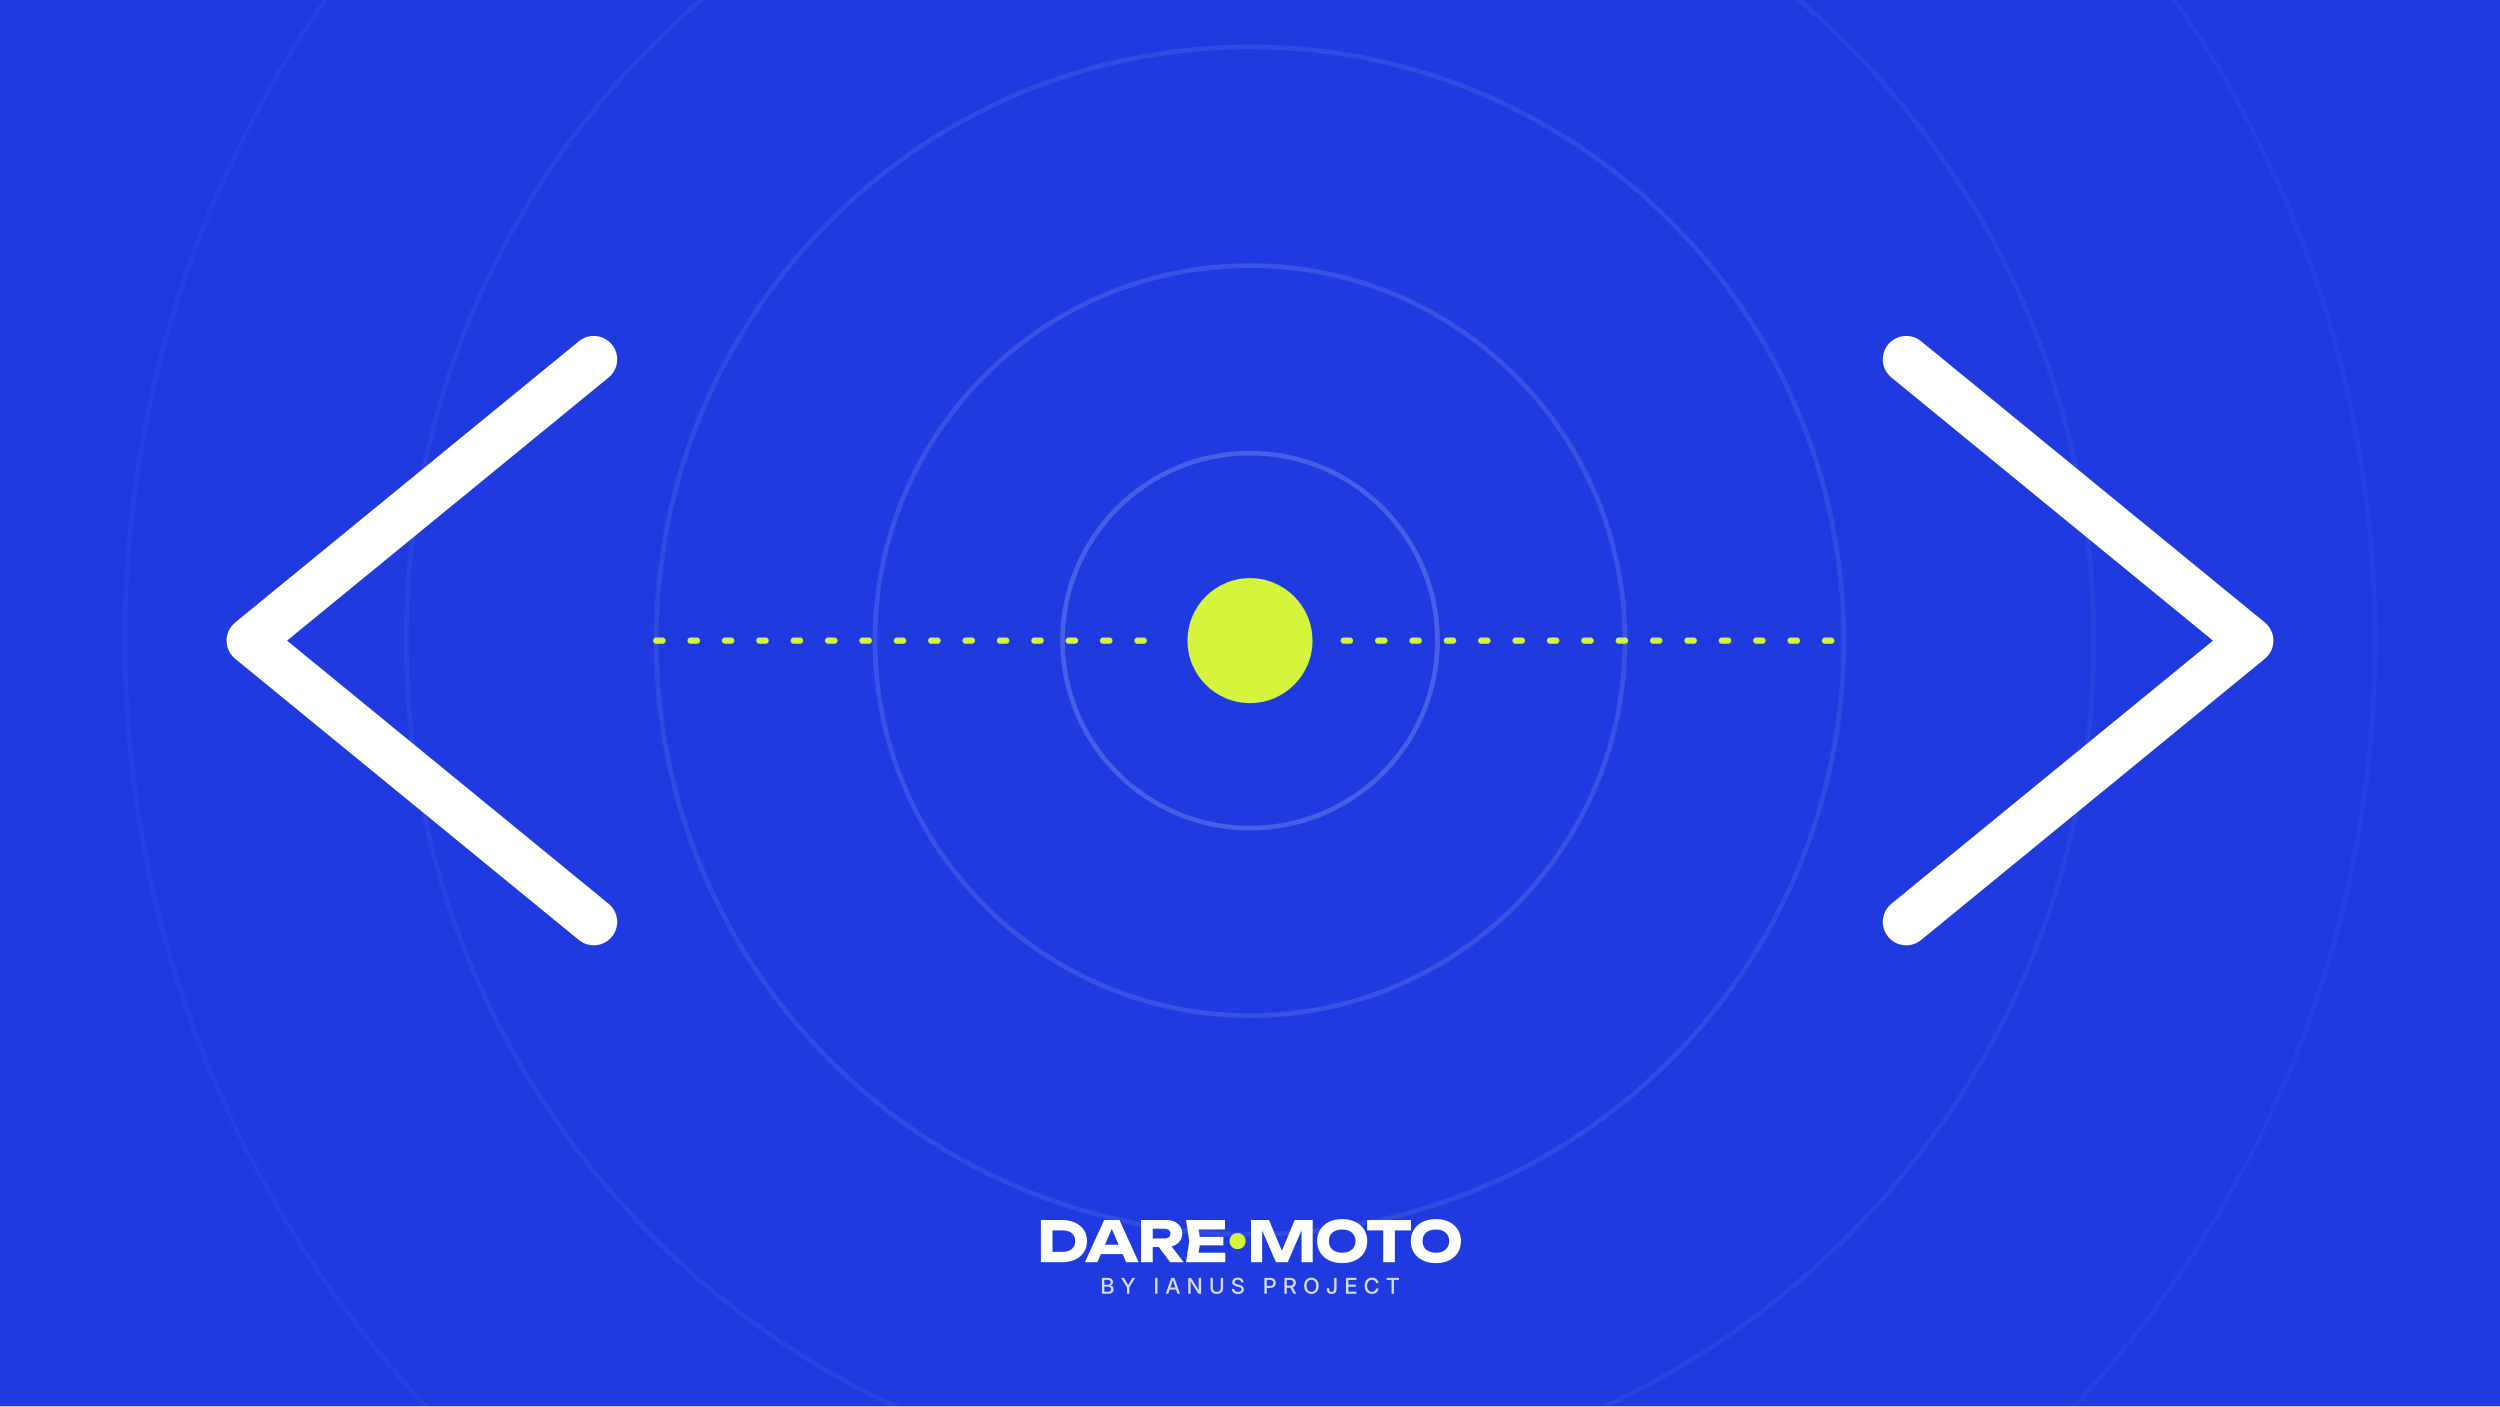
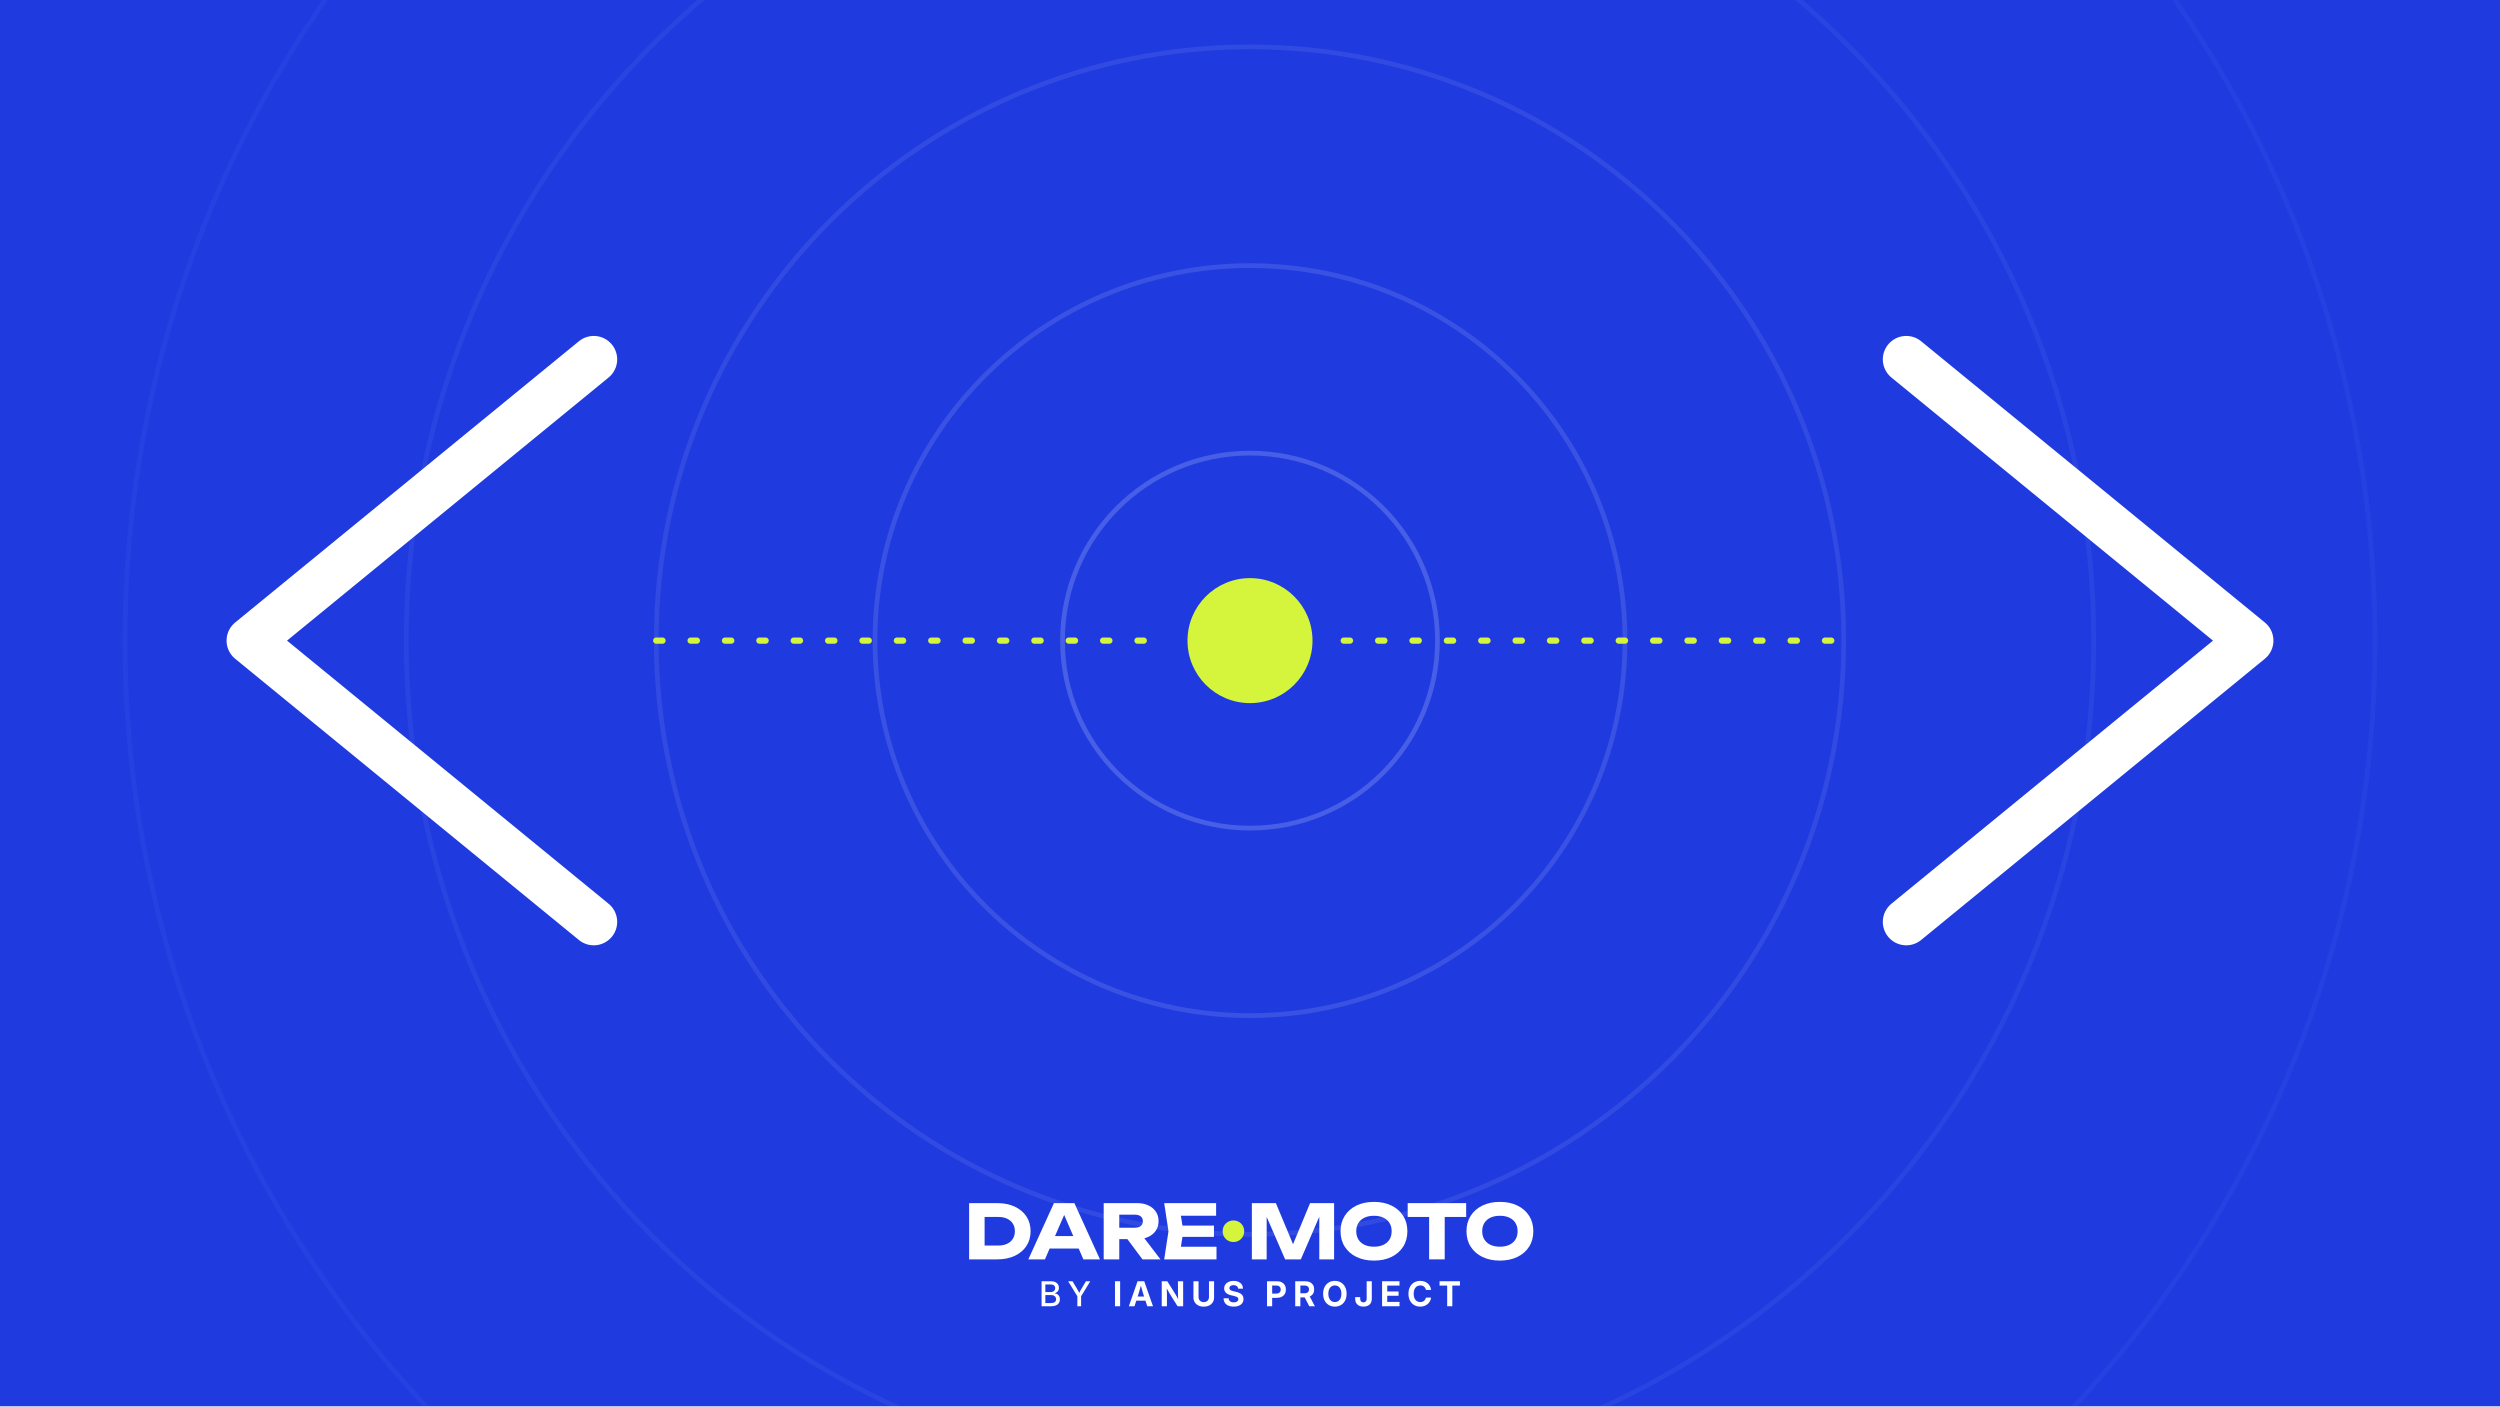
<svg xmlns="http://www.w3.org/2000/svg" width="1600" height="900" viewBox="0 0 1600 900">
  <rect width="1600" height="900" fill="#1F3BE0" />
  <circle cx="800.0" cy="410.0" r="120" fill="none" stroke="#FFFFFF" stroke-opacity="0.18" stroke-width="3" />
  <circle cx="800.0" cy="410.0" r="240" fill="none" stroke="#FFFFFF" stroke-opacity="0.12" stroke-width="3" />
  <circle cx="800.0" cy="410.0" r="380" fill="none" stroke="#FFFFFF" stroke-opacity="0.08" stroke-width="3" />
  <circle cx="800.0" cy="410.0" r="540" fill="none" stroke="#FFFFFF" stroke-opacity="0.05" stroke-width="3" />
  <circle cx="800.0" cy="410.0" r="720" fill="none" stroke="#FFFFFF" stroke-opacity="0.035" stroke-width="3" />
  <polyline points="380.0,230.0 160.0,410.0 380.0,590.0" fill="none" stroke="#FFFFFF" stroke-width="30" stroke-linecap="round" stroke-linejoin="round" />
  <polyline points="1220.0,230.0 1440.0,410.0 1220.0,590.0" fill="none" stroke="#FFFFFF" stroke-width="30" stroke-linecap="round" stroke-linejoin="round" />
  <line x1="420.0" y1="410.0" x2="740.0" y2="410.0" stroke="#D4F53C" stroke-width="4" stroke-dasharray="4 18" stroke-linecap="round" />
  <line x1="860.0" y1="410.0" x2="1180.0" y2="410.0" stroke="#D4F53C" stroke-width="4" stroke-dasharray="4 18" stroke-linecap="round" />
  <circle cx="800.0" cy="410.0" r="40" fill="#D4F53C" />
-   <path d="M679.656 780.814Q684.458 780.814 688.062 782.496Q691.666 784.177 693.674 787.208Q695.683 790.239 695.683 794.314Q695.683 798.368 693.674 801.41Q691.666 804.452 688.062 806.133Q684.458 807.814 679.656 807.814H666.178V780.814ZM673.608 804.668 670.051 801.176H680.218Q682.644 801.176 684.426 800.33Q686.208 799.484 687.173 797.94Q688.138 796.395 688.138 794.314Q688.138 792.198 687.173 790.671Q686.208 789.145 684.426 788.299Q682.644 787.453 680.218 787.453H670.051L673.608 783.961Z" fill="#FFFFFF" />
-   <path d="M702.106 802.616V796.618H720.69V802.616ZM716.449 780.814 728.739 807.814H720.769L710.466 783.997H712.626L702.322 807.814H694.352L706.642 780.814Z" fill="#FFFFFF" />
-   <path d="M735.443 792.615H745.278Q747.05 792.615 748.058 791.794Q749.066 790.974 749.066 789.49Q749.066 787.993 748.058 787.179Q747.05 786.366 745.278 786.366H734.392L737.747 782.794V807.814H730.274V780.814H746.315Q749.397 780.814 751.712 781.905Q754.026 782.996 755.319 784.933Q756.611 786.87 756.611 789.49Q756.611 792.039 755.319 793.987Q754.026 795.934 751.712 797.014Q749.397 798.094 746.315 798.094H735.443ZM739.475 795.178H747.863L757.533 807.814H748.886Z" fill="#FFFFFF" />
-   <path d="M782.95 791.6V797.029H763.2V791.6ZM768.276 794.314 766.519 805.165 763.495 801.767H784.166V807.814H759.067L761.119 794.314L759.067 780.814H783.986V786.862H763.495L766.519 783.464Z" fill="#FFFFFF" />
-   <path d="M792.041 799.484Q790.604 799.484 789.423 798.8Q788.242 798.116 787.558 796.934Q786.874 795.752 786.874 794.316Q786.874 792.838 787.558 791.676Q788.242 790.513 789.425 789.829Q790.607 789.145 792.042 789.145Q793.52 789.145 794.683 789.829Q795.846 790.513 796.53 791.675Q797.214 792.838 797.214 794.317Q797.214 795.754 796.53 796.935Q795.846 798.116 794.683 798.8Q793.521 799.484 792.041 799.484Z" fill="#D4F53C" />
-   <path d="M840.119 780.814V807.814H833.013V783.486L834.618 783.644L824.15 807.814H816.611L806.142 783.723L807.748 783.543V807.814H800.642V780.814H812.169L821.846 803.991H818.973L828.592 780.814Z" fill="#FFFFFF" />
-   <path d="M858.998 808.405Q854.196 808.405 850.585 806.641Q846.974 804.877 844.966 801.705Q842.957 798.534 842.957 794.314Q842.957 790.095 844.966 786.924Q846.974 783.752 850.585 781.988Q854.196 780.224 858.998 780.224Q863.801 780.224 867.412 781.988Q871.022 783.752 873.031 786.924Q875.04 790.095 875.04 794.314Q875.04 798.534 873.031 801.705Q871.022 804.877 867.412 806.641Q863.801 808.405 858.998 808.405ZM858.998 801.738Q861.626 801.738 863.527 800.841Q865.428 799.945 866.461 798.278Q867.494 796.611 867.494 794.314Q867.494 792.018 866.461 790.351Q865.428 788.684 863.527 787.788Q861.626 786.891 858.998 786.891Q856.385 786.891 854.477 787.788Q852.569 788.684 851.536 790.351Q850.502 792.018 850.502 794.314Q850.502 796.611 851.536 798.278Q852.569 799.945 854.477 800.841Q856.385 801.738 858.998 801.738Z" fill="#FFFFFF" />
-   <path d="M885.236 784.09H892.71V807.814H885.236ZM874.94 780.814H903.006V787.453H874.94Z" fill="#FFFFFF" />
-   <path d="M918.954 808.405Q914.152 808.405 910.541 806.641Q906.93 804.877 904.922 801.705Q902.913 798.534 902.913 794.314Q902.913 790.095 904.922 786.924Q906.93 783.752 910.541 781.988Q914.152 780.224 918.954 780.224Q923.757 780.224 927.368 781.988Q930.978 783.752 932.987 786.924Q934.996 790.095 934.996 794.314Q934.996 798.534 932.987 801.705Q930.978 804.877 927.368 806.641Q923.757 808.405 918.954 808.405ZM918.954 801.738Q921.582 801.738 923.483 800.841Q925.384 799.945 926.417 798.278Q927.45 796.611 927.45 794.314Q927.45 792.018 926.417 790.351Q925.384 788.684 923.483 787.788Q921.582 786.891 918.954 786.891Q916.341 786.891 914.433 787.788Q912.525 788.684 911.492 790.351Q910.458 792.018 910.458 794.314Q910.458 796.611 911.492 798.278Q912.525 799.945 914.433 800.841Q916.341 801.738 918.954 801.738Z" fill="#FFFFFF" />
-   <path d="M705.227 828.0V817.814H709.013Q710.078 817.814 710.808 818.157Q711.539 818.499 711.914 819.1Q712.289 819.702 712.289 820.489Q712.289 821.097 712.07 821.534Q711.85 821.97 711.464 822.251Q711.079 822.531 710.573 822.678V822.729Q711.13 822.786 711.612 823.084Q712.094 823.383 712.391 823.909Q712.689 824.436 712.689 825.19Q712.689 826.015 712.303 826.649Q711.916 827.284 711.13 827.642Q710.345 828.0 709.149 828.0ZM706.758 826.694H709.025Q710.091 826.694 710.615 826.28Q711.139 825.867 711.139 825.153Q711.139 824.648 710.894 824.263Q710.65 823.878 710.19 823.66Q709.731 823.441 709.084 823.441H706.758ZM706.758 822.213H708.936Q709.486 822.213 709.899 822.02Q710.311 821.828 710.54 821.473Q710.769 821.118 710.769 820.636Q710.769 819.959 710.303 819.539Q709.837 819.118 708.955 819.118H706.758Z" fill="#D6DCFF" />
-   <path d="M721.247 828.0V823.938L717.492 817.814H719.273L721.203 821.046Q721.502 821.541 721.758 822.019Q722.014 822.497 722.276 823.081H721.774Q722.031 822.492 722.288 822.011Q722.544 821.531 722.831 821.046L724.738 817.814H726.511L722.776 823.938V828.0Z" fill="#D6DCFF" />
-   <path d="M740.792 817.814V828.0H739.253V817.814Z" fill="#D6DCFF" />
-   <path d="M746.029 828.0 749.695 817.814H751.563L755.242 828.0H753.575L751.604 822.29Q751.368 821.577 751.091 820.679Q750.813 819.781 750.435 818.484H750.814Q750.438 819.786 750.161 820.689Q749.884 821.592 749.652 822.29L747.675 828.0ZM748.041 825.338V824.042H753.23V825.338Z" fill="#D6DCFF" />
-   <path d="M760.474 828.0V817.814H762.207L766.071 823.929Q766.234 824.186 766.461 824.575Q766.687 824.965 766.943 825.433Q767.199 825.902 767.438 826.401L767.265 826.592Q767.23 826.113 767.206 825.568Q767.182 825.022 767.172 824.536Q767.162 824.049 767.162 823.759V817.814H768.708V828.0H766.964L763.505 822.534Q763.293 822.193 763.03 821.751Q762.766 821.309 762.434 820.724Q762.103 820.139 761.68 819.386L761.911 819.22Q761.949 819.987 761.973 820.632Q761.998 821.277 762.01 821.759Q762.022 822.24 762.022 822.522V828.0Z" fill="#D6DCFF" />
-   <path d="M778.765 828.161Q777.544 828.161 776.632 827.69Q775.72 827.22 775.218 826.395Q774.716 825.57 774.716 824.506V817.814H776.247V824.383Q776.247 825.074 776.553 825.613Q776.859 826.151 777.424 826.46Q777.989 826.768 778.766 826.768Q779.544 826.768 780.107 826.459Q780.669 826.15 780.974 825.613Q781.279 825.075 781.279 824.383V817.814H782.81V824.505Q782.81 825.571 782.308 826.396Q781.806 827.221 780.897 827.691Q779.989 828.161 778.765 828.161Z" fill="#D6DCFF" />
-   <path d="M792.296 828.166Q791.112 828.166 790.248 827.772Q789.383 827.379 788.907 826.649Q788.431 825.919 788.408 824.908H789.946Q789.97 825.526 790.269 825.955Q790.568 826.384 791.091 826.605Q791.615 826.826 792.296 826.826Q792.968 826.826 793.476 826.624Q793.985 826.422 794.274 826.053Q794.562 825.684 794.562 825.191Q794.562 824.776 794.341 824.488Q794.12 824.2 793.689 823.995Q793.257 823.79 792.619 823.634L791.467 823.343Q790.053 822.99 789.35 822.33Q788.646 821.669 788.646 820.618Q788.646 819.727 789.108 819.063Q789.57 818.399 790.388 818.031Q791.206 817.663 792.268 817.663Q793.343 817.663 794.145 818.041Q794.946 818.42 795.398 819.103Q795.85 819.786 795.877 820.699H794.386Q794.321 819.898 793.741 819.449Q793.162 819.001 792.24 819.001Q791.628 819.001 791.163 819.198Q790.698 819.395 790.438 819.742Q790.178 820.089 790.178 820.538Q790.178 820.957 790.419 821.241Q790.66 821.525 791.088 821.717Q791.516 821.909 792.078 822.048L793.124 822.31Q793.768 822.465 794.309 822.702Q794.85 822.939 795.25 823.278Q795.649 823.617 795.869 824.08Q796.09 824.543 796.09 825.153Q796.09 826.045 795.631 826.725Q795.172 827.406 794.321 827.786Q793.47 828.166 792.296 828.166Z" fill="#D6DCFF" />
-   <path d="M809.218 828.0V817.814H812.935Q814.067 817.814 814.857 818.223Q815.648 818.632 816.062 819.359Q816.475 820.087 816.475 821.047Q816.475 822.008 816.055 822.736Q815.634 823.465 814.836 823.876Q814.039 824.286 812.905 824.286H810.168V822.966H812.823Q813.523 822.966 813.993 822.726Q814.464 822.485 814.703 822.052Q814.942 821.618 814.942 821.047Q814.942 820.471 814.703 820.044Q814.464 819.616 813.992 819.378Q813.521 819.14 812.818 819.14H810.757V828.0Z" fill="#D6DCFF" />
-   <path d="M822.022 828.0V817.814H825.799Q826.931 817.814 827.721 818.21Q828.512 818.606 828.926 819.323Q829.339 820.04 829.339 821Q829.339 821.958 828.91 822.667Q828.481 823.376 827.676 823.763Q826.871 824.151 825.735 824.151H822.906V822.839H825.693Q826.39 822.839 826.859 822.617Q827.328 822.395 827.567 821.982Q827.806 821.569 827.806 821Q827.806 820.423 827.565 820.007Q827.325 819.592 826.855 819.365Q826.384 819.137 825.682 819.137H823.562V828.0ZM827.86 828.0 825.421 823.406H827.115L829.598 828.0Z" fill="#D6DCFF" />
-   <path d="M839.293 828.152Q837.954 828.152 836.903 827.504Q835.852 826.856 835.248 825.678Q834.645 824.5 834.645 822.914Q834.645 821.317 835.248 820.138Q835.852 818.959 836.903 818.311Q837.954 817.663 839.293 817.663Q840.636 817.663 841.683 818.311Q842.731 818.959 843.334 820.138Q843.937 821.317 843.937 822.914Q843.937 824.502 843.334 825.68Q842.731 826.858 841.683 827.505Q840.636 828.152 839.293 828.152ZM839.293 826.752Q840.167 826.752 840.871 826.308Q841.575 825.864 841.988 825.006Q842.401 824.149 842.401 822.914Q842.401 821.67 841.988 820.81Q841.575 819.95 840.871 819.507Q840.167 819.063 839.293 819.063Q838.418 819.063 837.713 819.508Q837.008 819.953 836.595 820.813Q836.181 821.673 836.181 822.914Q836.181 824.149 836.595 825.005Q837.008 825.862 837.713 826.307Q838.418 826.752 839.293 826.752Z" fill="#D6DCFF" />
-   <path d="M852.258 828.139Q850.846 828.139 849.983 827.335Q849.119 826.531 849.119 825.039V824.459H850.637V825.047Q850.637 825.912 851.078 826.365Q851.519 826.818 852.253 826.818Q852.982 826.818 853.424 826.365Q853.866 825.912 853.866 825.045V817.814H855.402V825.045Q855.402 826.535 854.538 827.337Q853.674 828.139 852.258 828.139Z" fill="#D6DCFF" />
-   <path d="M861.407 828.0V817.814H868.063V819.15H862.946V822.168H867.691V823.492H862.946V826.664H868.083V828.0Z" fill="#D6DCFF" />
-   <path d="M878.053 828.152Q876.686 828.152 875.629 827.506Q874.573 826.86 873.973 825.682Q873.373 824.504 873.373 822.914Q873.373 821.313 873.972 820.135Q874.571 818.956 875.63 818.309Q876.688 817.663 878.053 817.663Q878.873 817.663 879.589 817.903Q880.305 818.143 880.868 818.601Q881.432 819.058 881.802 819.704Q882.172 820.351 882.306 821.166H880.749Q880.643 820.659 880.4 820.268Q880.156 819.878 879.803 819.607Q879.45 819.337 879.008 819.2Q878.567 819.063 878.065 819.063Q877.118 819.063 876.408 819.53Q875.698 819.998 875.304 820.861Q874.91 821.723 874.91 822.914Q874.91 824.102 875.305 824.962Q875.701 825.823 876.411 826.287Q877.121 826.752 878.064 826.752Q878.566 826.752 879.005 826.614Q879.444 826.476 879.798 826.208Q880.152 825.94 880.398 825.55Q880.643 825.16 880.753 824.656H882.307Q882.182 825.444 881.816 826.085Q881.45 826.727 880.888 827.19Q880.327 827.654 879.608 827.903Q878.889 828.152 878.053 828.152Z" fill="#D6DCFF" />
-   <path d="M887.374 819.15V817.814H895.332V819.15H892.128V828.0H890.589V819.15Z" fill="#D6DCFF" />
+   <path d="M638.208 769.994Q644.611 769.994 649.416 772.236Q654.221 774.477 656.899 778.519Q659.578 782.561 659.578 787.994Q659.578 793.399 656.899 797.455Q654.221 801.511 649.416 803.753Q644.611 805.994 638.208 805.994H620.237V769.994ZM630.144 801.799 625.402 797.143H638.957Q642.192 797.143 644.568 796.015Q646.944 794.887 648.23 792.828Q649.517 790.769 649.517 787.994Q649.517 785.172 648.23 783.136Q646.944 781.101 644.568 779.973Q642.192 778.845 638.957 778.845H625.402L630.144 774.189Z" fill="#FFFFFF" />
+   <path d="M668.475 799.063V791.066H693.253V799.063ZM687.598 769.994 703.985 805.994H693.358L679.621 774.237H682.501L668.763 805.994H658.136L674.523 769.994Z" fill="#FFFFFF" />
+   <path d="M713.258 785.729H726.371Q728.733 785.729 730.077 784.634Q731.421 783.54 731.421 781.562Q731.421 779.565 730.077 778.48Q728.733 777.396 726.371 777.396H711.856L716.329 772.634V805.994H706.365V769.994H727.754Q731.862 769.994 734.949 771.449Q738.035 772.903 739.758 775.485Q741.482 778.068 741.482 781.562Q741.482 784.961 739.758 787.557Q738.035 790.154 734.949 791.594Q731.862 793.034 727.754 793.034H713.258ZM718.634 789.146H729.817L742.71 805.994H731.181Z" fill="#FFFFFF" />
+   <path d="M776.933 784.375V791.613H750.6V784.375ZM757.368 787.994 755.025 802.461 750.994 797.93H778.555V805.994H745.09L747.826 787.994L745.09 769.994H778.315V778.058H750.994L755.025 773.527Z" fill="#FFFFFF" />
+   <path d="M789.388 794.887Q787.472 794.887 785.898 793.975Q784.323 793.063 783.411 791.487Q782.499 789.91 782.499 787.996Q782.499 786.026 783.411 784.476Q784.323 782.925 785.899 782.013Q787.476 781.101 789.39 781.101Q791.36 781.101 792.91 782.013Q794.461 782.925 795.373 784.475Q796.285 786.025 796.285 787.998Q796.285 789.914 795.373 791.489Q794.461 793.063 792.911 793.975Q791.361 794.887 789.388 794.887Z" fill="#D4F53C" />
+   <path d="M853.825 769.994V805.994H844.35V773.556L846.491 773.767L832.533 805.994H822.482L808.523 773.872L810.664 773.632V805.994H801.189V769.994H816.558L829.461 800.897H825.63L838.456 769.994Z" fill="#FFFFFF" />
+   <path d="M879.331 806.781Q872.928 806.781 868.114 804.429Q863.299 802.077 860.621 797.849Q857.942 793.62 857.942 787.994Q857.942 782.369 860.621 778.14Q863.299 773.911 868.114 771.559Q872.928 769.207 879.331 769.207Q885.734 769.207 890.549 771.559Q895.363 773.911 898.042 778.14Q900.72 782.369 900.72 787.994Q900.72 793.62 898.042 797.849Q895.363 802.077 890.549 804.429Q885.734 806.781 879.331 806.781ZM879.331 797.892Q882.835 797.892 885.37 796.697Q887.904 795.501 889.282 793.279Q890.659 791.057 890.659 787.994Q890.659 784.932 889.282 782.709Q887.904 780.487 885.37 779.292Q882.835 778.096 879.331 778.096Q875.846 778.096 873.302 779.292Q870.758 780.487 869.381 782.709Q868.003 784.932 868.003 787.994Q868.003 791.057 869.381 793.279Q870.758 795.501 873.302 796.697Q875.846 797.892 879.331 797.892Z" fill="#FFFFFF" />
+   <path d="M914.648 774.362H924.613V805.994H914.648ZM900.92 769.994H938.341V778.845H900.92Z" fill="#FFFFFF" />
+   <path d="M959.939 806.781Q953.536 806.781 948.722 804.429Q943.907 802.077 941.229 797.849Q938.55 793.62 938.55 787.994Q938.55 782.369 941.229 778.14Q943.907 773.911 948.722 771.559Q953.536 769.207 959.939 769.207Q966.342 769.207 971.157 771.559Q975.971 773.911 978.65 778.14Q981.328 782.369 981.328 787.994Q981.328 793.62 978.65 797.849Q975.971 802.077 971.157 804.429Q966.342 806.781 959.939 806.781ZM959.939 797.892Q963.443 797.892 965.978 796.697Q968.512 795.501 969.89 793.279Q971.267 791.057 971.267 787.994Q971.267 784.932 969.89 782.709Q968.512 780.487 965.978 779.292Q963.443 778.096 959.939 778.096Q956.454 778.096 953.91 779.292Q951.366 780.487 949.989 782.709Q948.611 784.932 948.611 787.994Q948.611 791.057 949.989 793.279Q951.366 795.501 953.91 796.697Q956.454 797.892 959.939 797.892Z" fill="#FFFFFF" />
+   <path d="M666.617 836.0V819.994H672.566Q674.239 819.994 675.387 820.532Q676.535 821.07 677.124 822.015Q677.713 822.96 677.713 824.198Q677.713 825.152 677.369 825.838Q677.024 826.525 676.418 826.965Q675.812 827.406 675.017 827.637V827.717Q675.893 827.807 676.65 828.276Q677.407 828.744 677.875 829.572Q678.343 830.4 678.343 831.584Q678.343 832.88 677.735 833.877Q677.127 834.874 675.893 835.437Q674.658 836.0 672.78 836.0ZM669.023 833.947H672.584Q674.26 833.947 675.084 833.298Q675.907 832.648 675.907 831.526Q675.907 830.733 675.522 830.128Q675.137 829.523 674.415 829.18Q673.693 828.836 672.677 828.836H669.023ZM669.023 826.906H672.445Q673.309 826.906 673.957 826.604Q674.606 826.301 674.966 825.743Q675.325 825.186 675.325 824.428Q675.325 823.364 674.593 822.704Q673.86 822.043 672.474 822.043H669.023Z" fill="#FFFFFF" />
+   <path d="M689.505 836.0V829.616L683.605 819.994H686.403L689.436 825.072Q689.905 825.849 690.307 826.601Q690.71 827.352 691.122 828.269H690.334Q690.737 827.344 691.14 826.589Q691.543 825.834 691.993 825.072L694.991 819.994H697.776L691.907 829.616V836.0Z" fill="#FFFFFF" />
+   <path d="M716.881 819.994V836.0H713.587V819.994Z" fill="#FFFFFF" />
+   <path d="M722.476 836.0 728.031 819.994H732.302L737.918 836.0H734.262L731.725 828.24Q731.258 826.726 730.777 825.029Q730.296 823.332 729.745 821.25H730.565Q730.015 823.336 729.544 825.038Q729.073 826.739 728.609 828.24L726.067 836.0ZM725.978 832.412V829.798H734.419V832.412Z" fill="#FFFFFF" />
+   <path d="M743.512 836.0V819.994H747.073L752.174 828.144Q752.478 828.628 752.857 829.303Q753.236 829.977 753.646 830.778Q754.056 831.58 754.441 832.448L754.084 832.921Q754.029 832.117 753.985 831.141Q753.94 830.166 753.915 829.267Q753.89 828.369 753.89 827.81V819.994H757.214V836.0H753.643L749.013 828.616Q748.63 827.992 748.192 827.233Q747.753 826.475 747.246 825.524Q746.739 824.573 746.125 823.405L746.632 823.196Q746.703 824.367 746.749 825.418Q746.796 826.47 746.817 827.29Q746.839 828.111 746.839 828.606V836.0Z" fill="#FFFFFF" />
+   <path d="M770.404 836.242Q768.415 836.242 766.931 835.507Q765.446 834.771 764.627 833.456Q763.807 832.141 763.807 830.408V819.994H767.062V830.139Q767.062 831.076 767.478 831.803Q767.894 832.53 768.644 832.947Q769.394 833.364 770.406 833.364Q771.421 833.364 772.17 832.948Q772.92 832.531 773.333 831.805Q773.747 831.079 773.747 830.139V819.994H777.002V830.407Q777.002 832.143 776.181 833.458Q775.361 834.773 773.878 835.508Q772.395 836.242 770.404 836.242Z" fill="#FFFFFF" />
+   <path d="M789.56 836.247Q787.57 836.247 786.13 835.622Q784.691 834.997 783.909 833.797Q783.128 832.597 783.106 830.876H786.296Q786.333 831.721 786.743 832.31Q787.153 832.899 787.876 833.205Q788.6 833.51 789.56 833.51Q790.462 833.51 791.131 833.255Q791.8 833.001 792.173 832.538Q792.547 832.076 792.547 831.462Q792.547 830.93 792.239 830.552Q791.931 830.174 791.306 829.897Q790.682 829.62 789.725 829.405L788.008 829.008Q785.782 828.502 784.626 827.416Q783.469 826.33 783.469 824.601Q783.469 823.147 784.239 822.057Q785.009 820.968 786.373 820.362Q787.737 819.755 789.519 819.755Q791.333 819.755 792.666 820.371Q794 820.986 794.742 822.108Q795.485 823.23 795.523 824.75H792.395Q792.309 823.687 791.543 823.089Q790.777 822.49 789.515 822.49Q788.694 822.49 788.082 822.738Q787.47 822.985 787.134 823.421Q786.799 823.856 786.799 824.42Q786.799 824.957 787.114 825.328Q787.43 825.699 788.03 825.958Q788.63 826.217 789.474 826.408L790.967 826.751Q792.127 827.004 793.032 827.4Q793.937 827.796 794.562 828.355Q795.187 828.913 795.51 829.656Q795.834 830.398 795.834 831.347Q795.834 832.85 795.082 833.952Q794.33 835.053 792.925 835.65Q791.52 836.247 789.56 836.247Z" fill="#FFFFFF" />
+   <path d="M810.892 836.0V819.994H817.173Q818.985 819.994 820.283 820.658Q821.582 821.322 822.277 822.518Q822.972 823.714 822.972 825.313Q822.972 826.912 822.268 828.105Q821.563 829.298 820.251 829.959Q818.939 830.621 817.117 830.621H812.868V827.903H816.791Q817.725 827.903 818.366 827.58Q819.006 827.257 819.339 826.673Q819.672 826.09 819.672 825.313Q819.672 824.525 819.339 823.949Q819.006 823.374 818.364 823.056Q817.723 822.738 816.787 822.738H814.185V836.0Z" fill="#FFFFFF" />
+   <path d="M828.943 836.0V819.994H835.276Q837.088 819.994 838.386 820.636Q839.685 821.279 840.38 822.454Q841.075 823.629 841.075 825.226Q841.075 826.811 840.355 827.963Q839.636 829.115 838.305 829.735Q836.975 830.354 835.133 830.354H830.904V827.697H834.9Q835.83 827.697 836.47 827.403Q837.11 827.109 837.442 826.556Q837.775 826.003 837.775 825.226Q837.775 824.438 837.441 823.882Q837.107 823.326 836.466 823.025Q835.826 822.725 834.89 822.725H832.236V836.0ZM837.939 836.0 834.178 828.745H837.686L841.529 836.0Z" fill="#FFFFFF" />
+   <path d="M854.313 836.239Q852.175 836.239 850.473 835.25Q848.77 834.261 847.785 832.416Q846.801 830.571 846.801 828.008Q846.801 825.425 847.785 823.577Q848.77 821.729 850.473 820.742Q852.175 819.755 854.313 819.755Q856.454 819.755 858.151 820.742Q859.848 821.729 860.834 823.577Q861.821 825.425 861.821 828.008Q861.821 830.577 860.834 832.422Q859.848 834.267 858.151 835.253Q856.454 836.239 854.313 836.239ZM854.313 833.323Q855.552 833.323 856.494 832.706Q857.436 832.088 857.965 830.899Q858.494 829.71 858.494 828.008Q858.494 826.292 857.965 825.099Q857.436 823.906 856.494 823.289Q855.552 822.671 854.313 822.671Q853.078 822.671 852.135 823.29Q851.191 823.909 850.659 825.102Q850.127 826.295 850.127 828.008Q850.127 829.71 850.659 830.898Q851.191 832.086 852.135 832.704Q853.078 833.323 854.313 833.323Z" fill="#FFFFFF" />
+   <path d="M872.616 836.228Q870.157 836.228 868.74 834.917Q867.322 833.606 867.322 831.172V830.156H870.512V831.205Q870.512 832.329 871.072 832.916Q871.631 833.504 872.594 833.504Q873.552 833.504 874.11 832.916Q874.668 832.329 874.668 831.2V819.994H877.946V831.203Q877.946 833.622 876.521 834.925Q875.097 836.228 872.616 836.228Z" fill="#FFFFFF" />
+   <path d="M884.534 836.0V819.994H895.676V822.777H887.828V826.553H895.082V829.277H887.828V833.217H895.686V836.0Z" fill="#FFFFFF" />
+   <path d="M908.943 836.239Q906.777 836.239 905.075 835.251Q903.372 834.264 902.393 832.419Q901.415 830.574 901.415 828.008Q901.415 825.423 902.396 823.574Q903.377 821.726 905.082 820.741Q906.788 819.755 908.943 819.755Q910.331 819.755 911.523 820.156Q912.715 820.557 913.635 821.312Q914.556 822.068 915.145 823.141Q915.735 824.214 915.921 825.561H912.591Q912.462 824.875 912.148 824.339Q911.833 823.802 911.366 823.43Q910.898 823.057 910.299 822.864Q909.7 822.671 908.999 822.671Q907.688 822.671 906.732 823.312Q905.776 823.954 905.259 825.148Q904.742 826.342 904.742 828.008Q904.742 829.681 905.261 830.87Q905.78 832.06 906.735 832.692Q907.69 833.323 908.994 833.323Q909.695 833.323 910.29 833.131Q910.884 832.939 911.355 832.566Q911.825 832.194 912.143 831.66Q912.462 831.126 912.599 830.445H915.926Q915.76 831.684 915.195 832.739Q914.63 833.793 913.72 834.58Q912.809 835.366 911.603 835.803Q910.398 836.239 908.943 836.239Z" fill="#FFFFFF" />
+   <path d="M921.319 822.777V819.994H934.358V822.777H929.49V836.0H926.197V822.777Z" fill="#FFFFFF" />
</svg>
